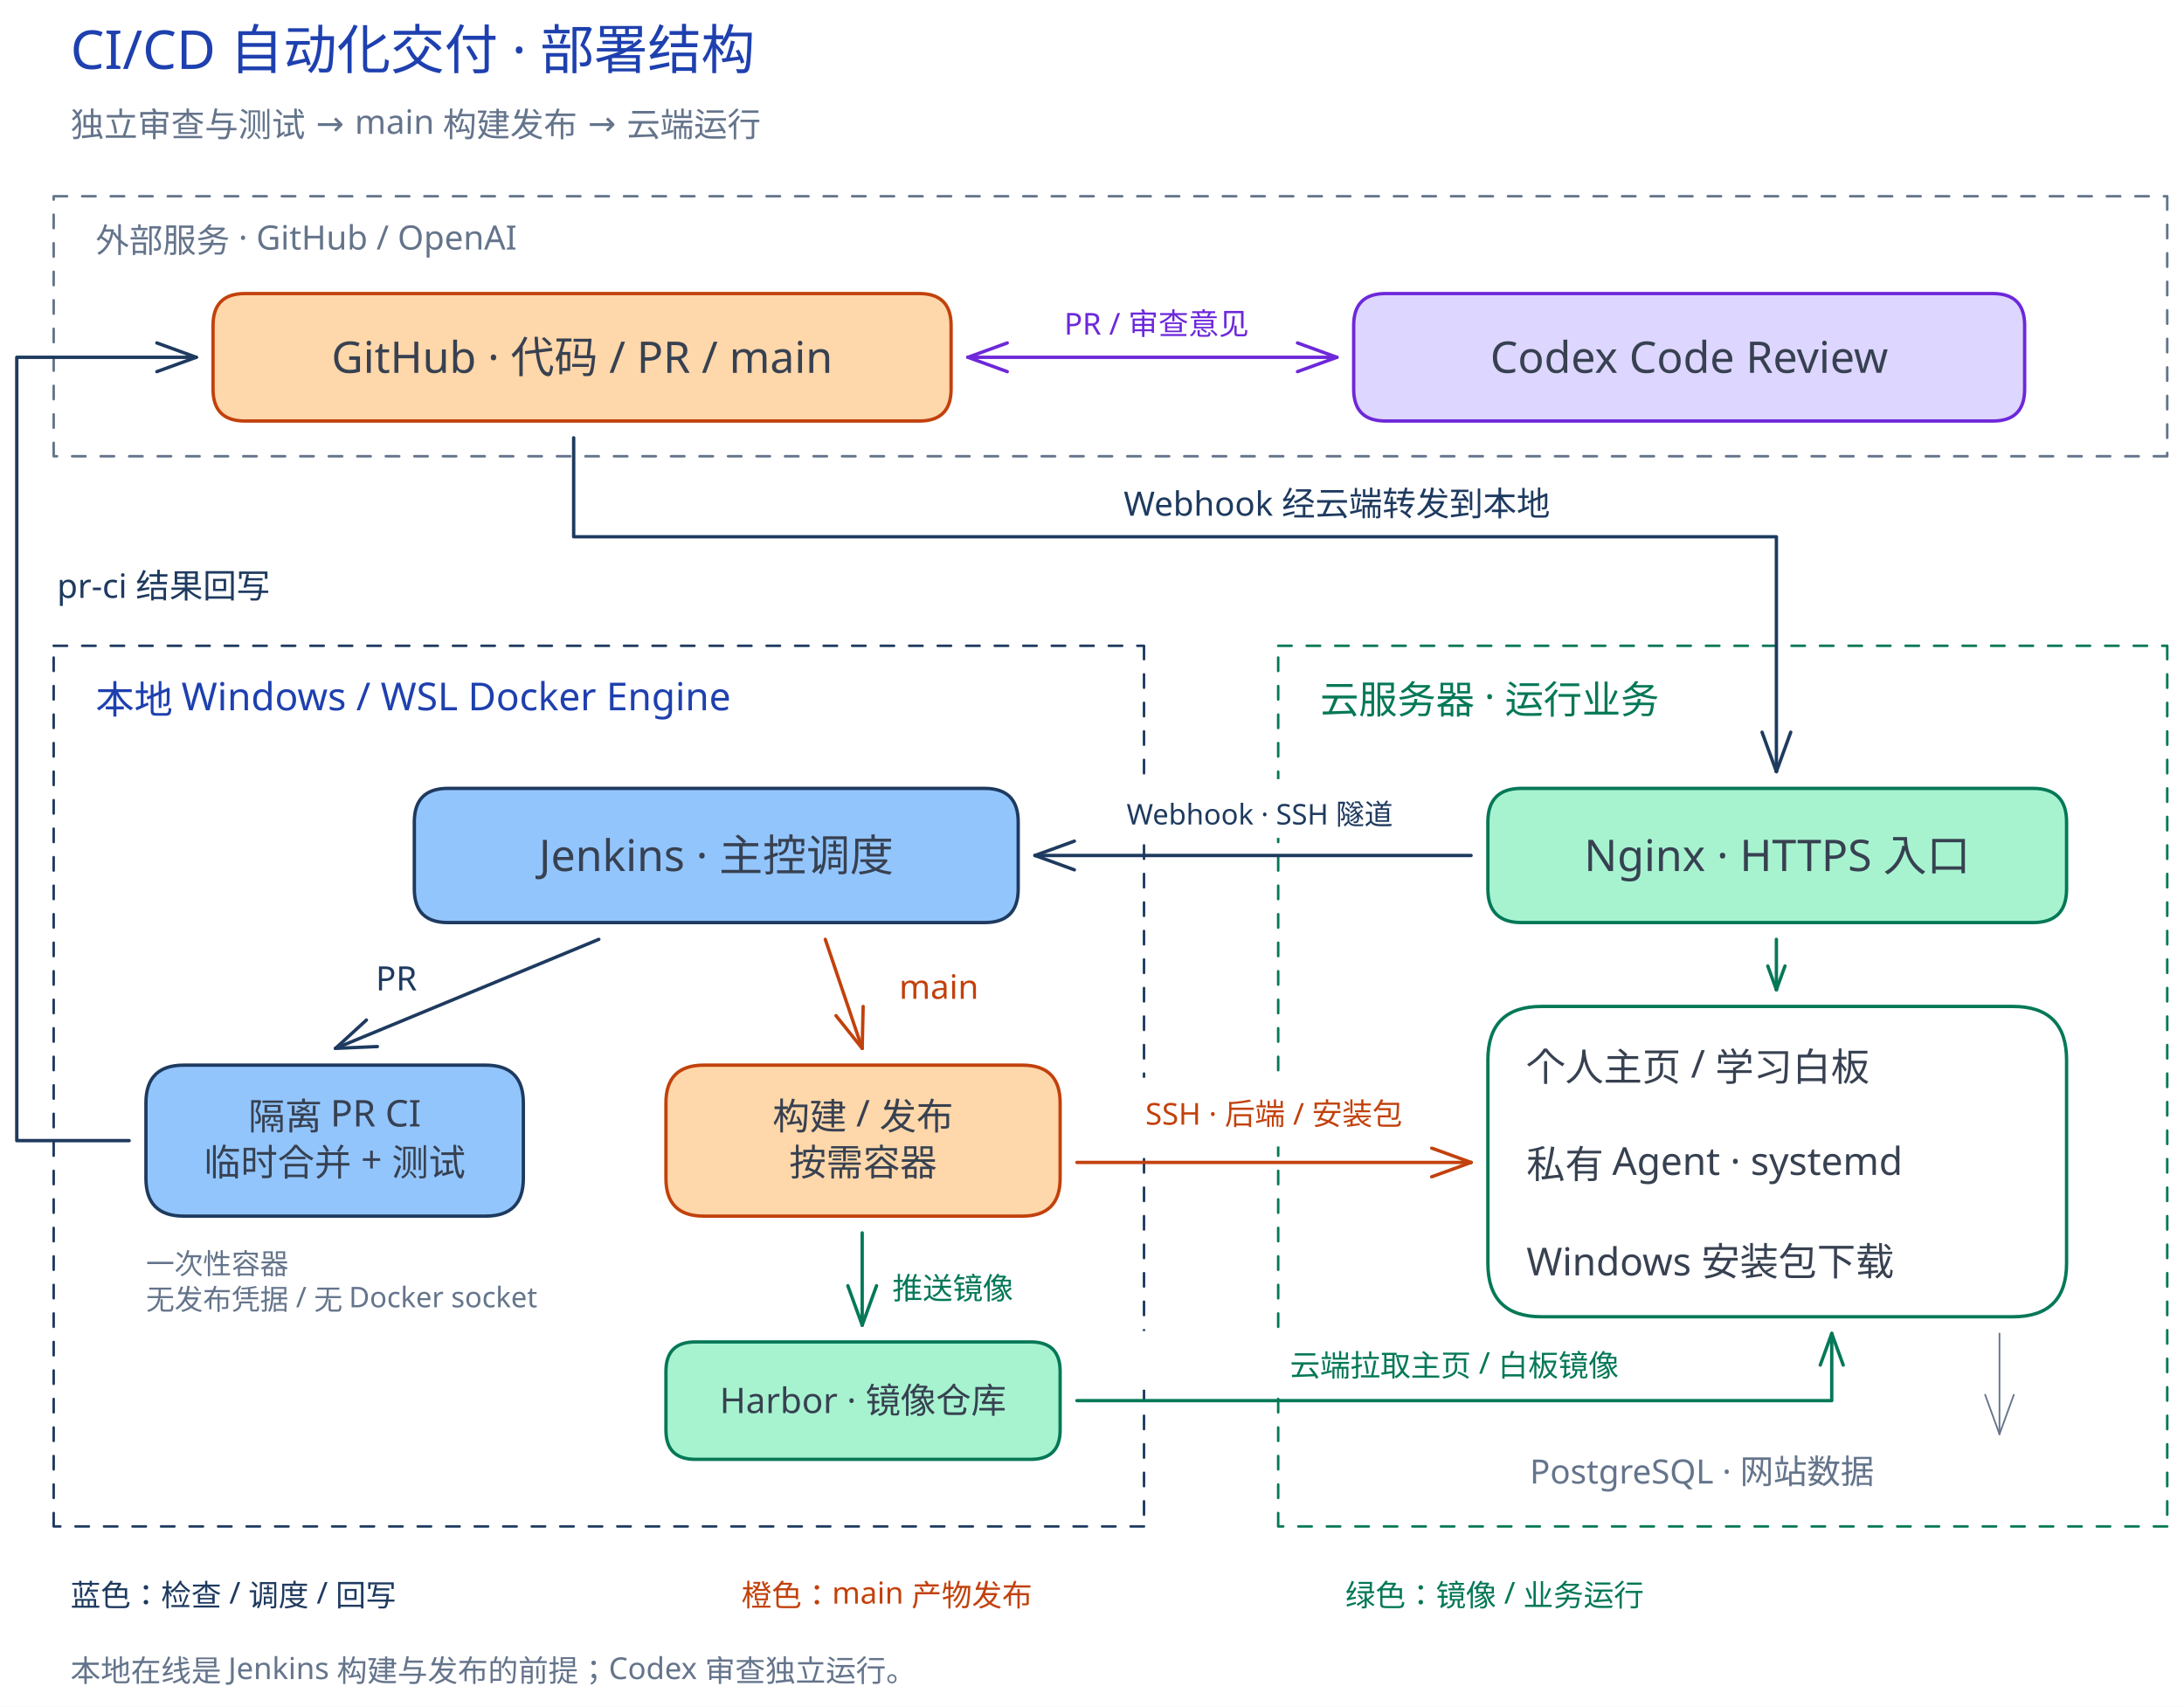
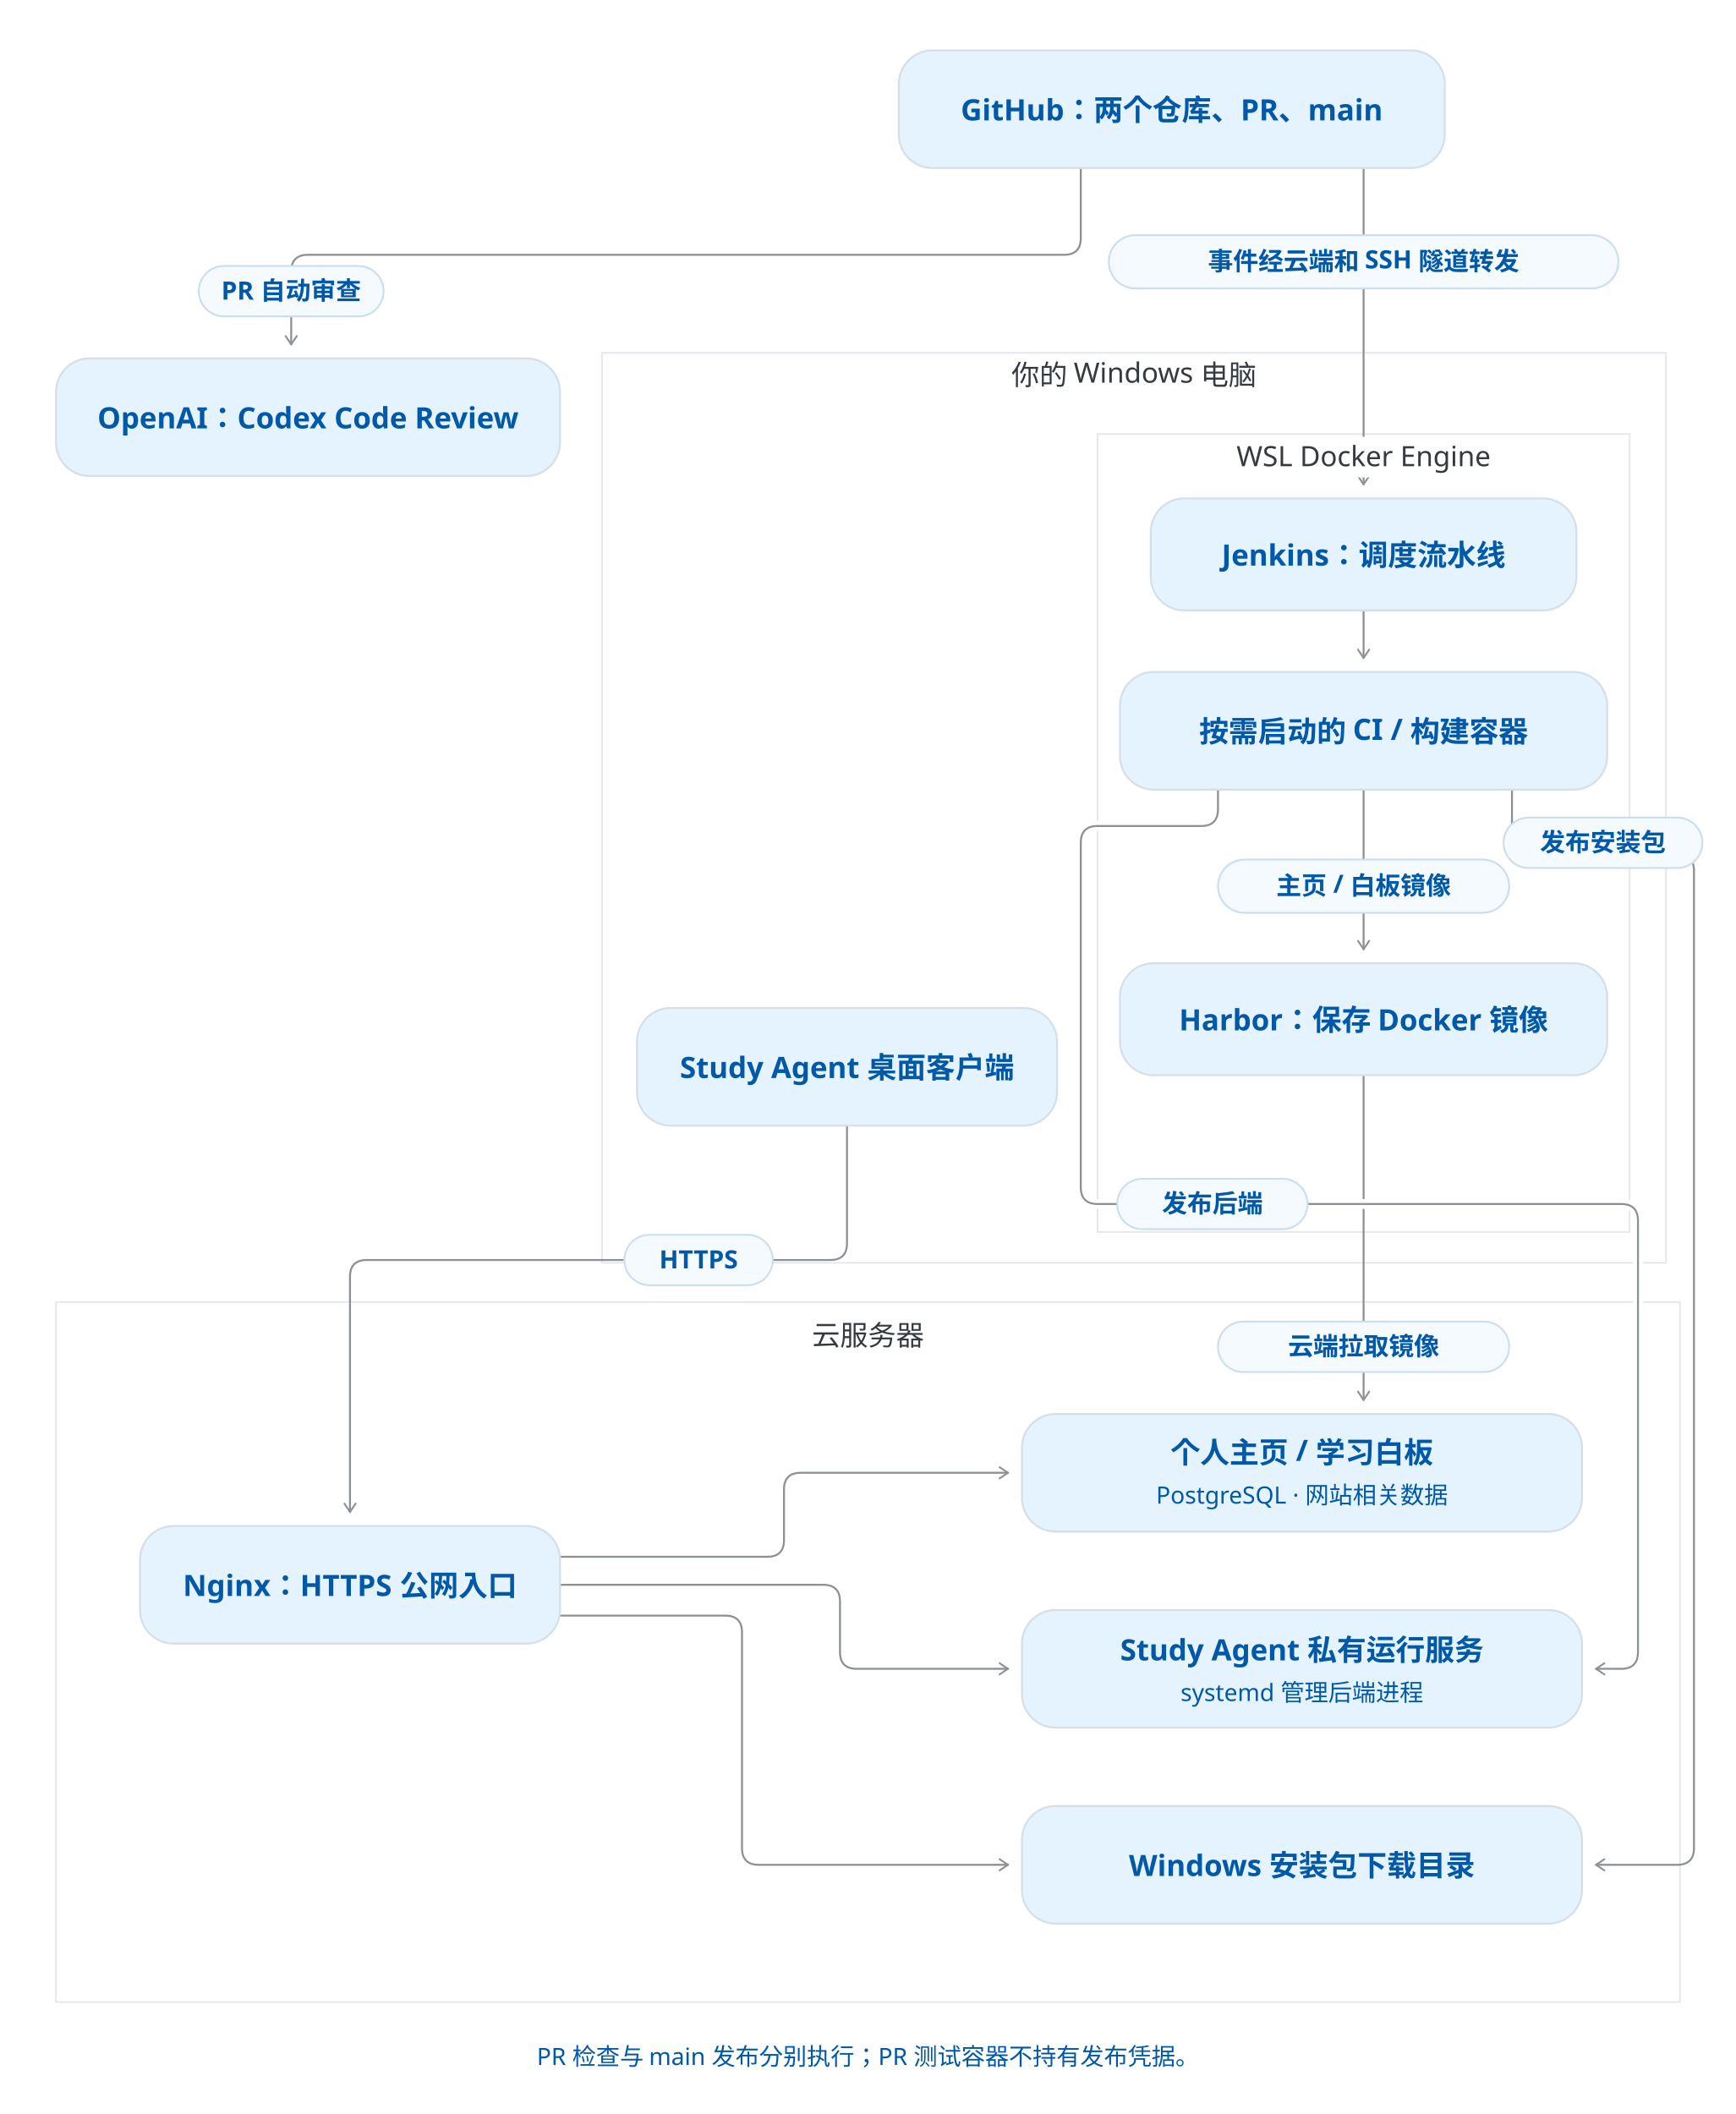
- <svg xmlns="http://www.w3.org/2000/svg" role="img" aria-labelledby="cicd-title cicd-description" version="1.1" viewBox="0 0 1302 1017.5" width="1302" height="1017.5">
+ <svg xmlns="http://www.w3.org/2000/svg" width="1240" height="1510" viewBox="0 0 1240 1510" role="img" aria-labelledby="title description">
  <defs>
-     <style class="style-fonts">
-       </style>
+     <marker id="arrow" markerWidth="10" markerHeight="10" refX="8" refY="5" orient="auto" markerUnits="userSpaceOnUse">
+       <path d="m2 1 6 4-6 4" fill="none" stroke="#8d9195" stroke-width="1.3" stroke-linecap="round" stroke-linejoin="round" />
+     </marker>
+     <style>
+       text { font-family: "Microsoft YaHei", "Noto Sans SC", sans-serif; text-anchor: middle; fill: #0058a8; font-size: 21px; font-weight: 600; }
+       .boundary { fill: none; stroke: #e5e7eb; stroke-width: 1.2; }
+       .node { fill: #e5f3ff; stroke: #d6dfe6; stroke-width: 1.4; }
+       .label { fill: #f5faff; stroke: #cbddee; stroke-width: 1.3; }
+       .edge { fill: none; stroke: #8d9195; stroke-width: 1.4; stroke-linejoin: round; stroke-linecap: round; marker-end: url(#arrow); }
+       .group-title { fill: #343a40; font-size: 20px; font-weight: 400; }
+       .edge-label { font-size: 18px; }
+       .detail { font-size: 17px; font-weight: 400; }
+     </style>
  </defs>
-   <rect x="0" y="0" width="1302" height="1017.5" fill="#ffffff" />
-   <g transform="translate(42 10) rotate(0 350 20)">
-     <text x="0" y="31.094" font-family="Microsoft YaHei, Noto Sans SC, sans-serif" font-size="32px" fill="#1e40af" text-anchor="start" style="white-space: pre;" direction="ltr" dominant-baseline="alphabetic">CI/CD 自动化交付 · 部署结构</text>
+   <path fill="#fff" d="M0 0h1240v1510H0z" />
+   <g aria-label="部署边界">
+     <rect class="boundary" x="430" y="252" width="760" height="650" />
+     <rect class="boundary" x="784" y="310" width="380" height="570" />
+     <rect class="boundary" x="40" y="930" width="1160" height="500" />
  </g>
-   <g transform="translate(42 62) rotate(0 475 12.5)">
-     <text x="0" y="19.434" font-family="Microsoft YaHei, Noto Sans SC, sans-serif" font-size="20px" fill="#64748b" text-anchor="start" style="white-space: pre;" direction="ltr" dominant-baseline="alphabetic">独立审查与测试 → main 构建发布 → 云端运行</text>
+   <g aria-label="事件与产物流向">
+     <path class="edge" d="M772 120V170Q772 182 760 182H220Q208 182 208 194V246" />
+     <path class="edge" d="M974 120V346" />
+     <path class="edge" d="M974 436V470" />
+     <path class="edge" d="M974 564V678" />
+     <path class="edge" d="M974 768V1000" />
+     <path class="edge" d="M605 804V888Q605 900 593 900H262Q250 900 250 912V1080" />
+     <path class="edge" d="M1080 564V598Q1080 610 1092 610H1198Q1210 610 1210 622V1320Q1210 1332 1198 1332H1140" />
+     <path class="edge" d="M400 1112H548Q560 1112 560 1100V1064Q560 1052 572 1052H720" />
+     <path class="edge" d="M400 1132H588Q600 1132 600 1144V1180Q600 1192 612 1192H720" />
+     <path class="edge" d="M400 1154H518Q530 1154 530 1166V1320Q530 1332 542 1332H720" />
+     <path d="M870 564V578Q870 590 858 590H784Q772 590 772 602V848Q772 860 784 860H1158Q1170 860 1170 872V1180Q1170 1192 1158 1192H1140" fill="none" stroke="#fff" stroke-width="7" stroke-linejoin="round" />
+     <path class="edge" d="M870 564V578Q870 590 858 590H784Q772 590 772 602V848Q772 860 784 860H1158Q1170 860 1170 872V1180Q1170 1192 1158 1192H1140" />
  </g>
-   <g stroke-linecap="round" transform="translate(32 117) rotate(0 630 77.5)">
-     <path d="M0 0 C314.46 0, 628.92 0, 1260 0 M1260 0 C1260 61.63, 1260 123.25, 1260 155 M1260 155 C945.29 155, 630.58 155, 0 155 M0 155 C0 110.89, 0 66.78, 0 0" stroke="#64748b" stroke-width="1.5" fill="none" stroke-dasharray="8 9" />
+   <g aria-label="环境名称">
+     <rect x="670" y="254" width="280" height="28" fill="#fff" />
+     <text class="group-title" x="810" y="275">你的 Windows 电脑</text>
+     <rect x="850" y="312" width="248" height="29" fill="#fff" />
+     <text class="group-title" x="974" y="333">WSL Docker Engine</text>
+     <text class="group-title" x="620" y="961">云服务器</text>
  </g>
-   <g transform="translate(57 131) rotate(0 250 12.5)">
-     <text x="0" y="19.434" font-family="Microsoft YaHei, Noto Sans SC, sans-serif" font-size="20px" fill="#64748b" text-anchor="start" style="white-space: pre;" direction="ltr" dominant-baseline="alphabetic">外部服务 · GitHub / OpenAI</text>
+   <g aria-label="外部服务">
+     <rect class="node" x="642" y="36" width="390" height="84" rx="24" />
+     <text x="837" y="86">GitHub：两个仓库、PR、main</text>
+     <rect class="node" x="40" y="256" width="360" height="84" rx="24" />
+     <text x="220" y="306" font-size="20">OpenAI：Codex Code Review</text>
  </g>
-   <g stroke-linecap="round" transform="translate(127 175) rotate(0 220 38)">
-     <path d="M19 0 C159.07 0, 299.14 0, 421 0 C433.67 0, 440 6.33, 440 19 C440 27.08, 440 35.15, 440 57 C440 69.67, 433.67 76, 421 76 C310.49 76, 199.98 76, 19 76 C6.33 76, 0 69.67, 0 57 C0 46.67, 0 36.34, 0 19 C0 6.33, 6.33 0, 19 0" stroke="none" stroke-width="0" fill="#fed7aa" />
-     <path d="M19 0 C119.33 0, 219.66 0, 421 0 M19 0 C156.31 0, 293.62 0, 421 0 M421 0 C433.67 0, 440 6.33, 440 19 M421 0 C433.67 0, 440 6.33, 440 19 M440 19 C440 31.09, 440 43.18, 440 57 M440 19 C440 32.33, 440 45.65, 440 57 M440 57 C440 69.67, 433.67 76, 421 76 M440 57 C440 69.67, 433.67 76, 421 76 M421 76 C289.94 76, 158.89 76, 19 76 M421 76 C295.52 76, 170.03 76, 19 76 M19 76 C6.33 76, 0 69.67, 0 57 M19 76 C6.33 76, 0 69.67, 0 57 M0 57 C0 43.1, 0 29.2, 0 19 M0 57 C0 47.54, 0 38.08, 0 19 M0 19 C0 6.33, 6.33 0, 19 0 M0 19 C0 6.33, 6.33 0, 19 0" stroke="#c2410c" stroke-width="2" fill="none" />
+   <g aria-label="Windows 与 WSL 内的组件">
+     <rect class="node" x="822" y="356" width="304" height="80" rx="24" />
+     <text x="974" y="404">Jenkins：调度流水线</text>
+     <rect class="node" x="800" y="480" width="348" height="84" rx="24" />
+     <text x="974" y="530" font-size="20">按需启动的 CI / 构建容器</text>
+     <rect class="node" x="800" y="688" width="348" height="80" rx="24" />
+     <text x="974" y="736">Harbor：保存 Docker 镜像</text>
+     <rect class="node" x="455" y="720" width="300" height="84" rx="24" />
+     <text x="605" y="770" font-size="20">Study Agent 桌面客户端</text>
  </g>
-   <g transform="translate(148 197) rotate(0 199 16.25)">
-     <text x="199" y="25.264" font-family="Microsoft YaHei, Noto Sans SC, sans-serif" font-size="26px" fill="#374151" text-anchor="middle" style="white-space: pre;" direction="ltr" dominant-baseline="alphabetic">GitHub · 代码 / PR / main</text>
+   <g aria-label="云端运行组件">
+     <rect class="node" x="100" y="1090" width="300" height="84" rx="24" />
+     <text x="250" y="1140" font-size="20">Nginx：HTTPS 公网入口</text>
+     <rect class="node" x="730" y="1010" width="400" height="84" rx="24" />
+     <text x="930" y="1045">个人主页 / 学习白板</text>
+     <text class="detail" x="930" y="1074">PostgreSQL · 网站相关数据</text>
+     <rect class="node" x="730" y="1150" width="400" height="84" rx="24" />
+     <text x="930" y="1186">Study Agent 私有运行服务</text>
+     <text class="detail" x="930" y="1215">systemd 管理后端进程</text>
+     <rect class="node" x="730" y="1290" width="400" height="84" rx="24" />
+     <text x="930" y="1340">Windows 安装包下载目录</text>
  </g>
-   <g stroke-linecap="round" transform="translate(807 175) rotate(0 200 38)">
-     <path d="M19 0 C159.6 0, 300.2 0, 381 0 C393.67 0, 400 6.33, 400 19 C400 29, 400 39.01, 400 57 C400 69.67, 393.67 76, 381 76 C255.84 76, 130.69 76, 19 76 C6.33 76, 0 69.67, 0 57 C0 43.38, 0 29.77, 0 19 C0 6.33, 6.33 0, 19 0" stroke="none" stroke-width="0" fill="#ddd6fe" />
-     <path d="M19 0 C109.35 0, 199.7 0, 381 0 M19 0 C122.37 0, 225.74 0, 381 0 M381 0 C393.67 0, 400 6.33, 400 19 M381 0 C393.67 0, 400 6.33, 400 19 M400 19 C400 32.42, 400 45.84, 400 57 M400 19 C400 31.53, 400 44.06, 400 57 M400 57 C400 69.67, 393.67 76, 381 76 M400 57 C400 69.67, 393.67 76, 381 76 M381 76 C251.64 76, 122.27 76, 19 76 M381 76 C256.55 76, 132.1 76, 19 76 M19 76 C6.33 76, 0 69.67, 0 57 M19 76 C6.33 76, 0 69.67, 0 57 M0 57 C0 44.1, 0 31.2, 0 19 M0 57 C0 49.33, 0 41.67, 0 19 M0 19 C0 6.33, 6.33 0, 19 0 M0 19 C0 6.33, 6.33 0, 19 0" stroke="#6d28d9" stroke-width="2" fill="none" />
+   <g aria-label="连接说明">
+     <rect class="label" x="142" y="190" width="132" height="36" rx="18" />
+     <text class="edge-label" x="208" y="214">PR 自动审查</text>
+     <rect class="label" x="792" y="168" width="364" height="38" rx="19" />
+     <text class="edge-label" x="974" y="193">事件经云端和 SSH 隧道转发</text>
+     <rect class="label" x="870" y="614" width="208" height="38" rx="19" />
+     <text class="edge-label" x="974" y="639">主页 / 白板镜像</text>
+     <rect class="label" x="870" y="944" width="208" height="36" rx="18" />
+     <text class="edge-label" x="974" y="968">云端拉取镜像</text>
+     <rect class="label" x="446" y="882" width="106" height="36" rx="18" />
+     <text class="edge-label" x="499" y="906">HTTPS</text>
+     <rect class="label" x="798" y="842" width="136" height="36" rx="18" />
+     <text class="edge-label" x="866" y="866">发布后端</text>
+     <rect class="label" x="1074" y="584" width="142" height="36" rx="18" />
+     <text class="edge-label" x="1145" y="608">发布安装包</text>
  </g>
-   <g transform="translate(827 197) rotate(0 180 16.25)">
-     <text x="180" y="25.264" font-family="Microsoft YaHei, Noto Sans SC, sans-serif" font-size="26px" fill="#374151" text-anchor="middle" style="white-space: pre;" direction="ltr" dominant-baseline="alphabetic">Codex Code Review</text>
-   </g>
-   <g stroke-linecap="round">
-     <g transform="translate(577 213) rotate(0 110 0)">
-       <path d="M0 0 C54.91 0, 109.82 0, 220 0 M0 0 C50.5 0, 101 0, 220 0" stroke="#6d28d9" stroke-width="2" fill="none" />
-     </g>
-     <g transform="translate(577 213) rotate(0 110 0)">
-       <path d="M23.49 -8.55 C17.63 -6.42, 11.76 -4.28, 0 0 M23.49 -8.55 C18.1 -6.59, 12.71 -4.63, 0 0" stroke="#6d28d9" stroke-width="2" fill="none" />
-     </g>
-     <g transform="translate(577 213) rotate(0 110 0)">
-       <path d="M23.49 8.55 C17.63 6.42, 11.76 4.28, 0 0 M23.49 8.55 C18.1 6.59, 12.71 4.63, 0 0" stroke="#6d28d9" stroke-width="2" fill="none" />
-     </g>
-     <g transform="translate(577 213) rotate(0 110 0)">
-       <path d="M196.51 8.55 C202.37 6.42, 208.24 4.28, 220 0 M196.51 8.55 C201.9 6.59, 207.29 4.63, 220 0" stroke="#6d28d9" stroke-width="2" fill="none" />
-     </g>
-     <g transform="translate(577 213) rotate(0 110 0)">
-       <path d="M196.51 -8.55 C202.37 -6.42, 208.24 -4.28, 220 0 M196.51 -8.55 C201.9 -6.59, 207.29 -4.63, 220 0" stroke="#6d28d9" stroke-width="2" fill="none" />
-     </g>
-   </g>
-   <mask />
-   <g transform="translate(592 182) rotate(0 97.5 11.25)">
-     <text x="97.5" y="17.49" font-family="Microsoft YaHei, Noto Sans SC, sans-serif" font-size="18px" fill="#6d28d9" text-anchor="middle" style="white-space: pre;" direction="ltr" dominant-baseline="alphabetic">PR / 审查意见</text>
-   </g>
-   <g stroke-linecap="round" transform="translate(32 385) rotate(0 325 262.5)">
-     <path d="M0 0 C194.43 0, 388.86 0, 650 0 M650 0 C650 123.48, 650 246.95, 650 525 M650 525 C439.48 525, 228.97 525, 0 525 M0 525 C0 371.31, 0 217.61, 0 0" stroke="#1e3a5f" stroke-width="1.5" fill="none" stroke-dasharray="8 9" />
-   </g>
-   <g transform="translate(57 403) rotate(0 305 14.375)">
-     <text x="0" y="22.349" font-family="Microsoft YaHei, Noto Sans SC, sans-serif" font-size="23px" fill="#1e40af" text-anchor="start" style="white-space: pre;" direction="ltr" dominant-baseline="alphabetic">本地 Windows / WSL Docker Engine</text>
-   </g>
-   <g stroke-linecap="round" transform="translate(247 470) rotate(0 180 40)">
-     <path d="M20 0 C134.23 0, 248.47 0, 340 0 C353.33 0, 360 6.67, 360 20 C360 33.9, 360 47.81, 360 60 C360 73.33, 353.33 80, 340 80 C275.41 80, 210.83 80, 20 80 C6.67 80, 0 73.33, 0 60 C0 50.36, 0 40.72, 0 20 C0 6.67, 6.67 0, 20 0" stroke="none" stroke-width="0" fill="#93c5fd" />
-     <path d="M20 0 C115.72 0, 211.44 0, 340 0 M20 0 C141.34 0, 262.68 0, 340 0 M340 0 C353.33 0, 360 6.67, 360 20 M340 0 C353.33 0, 360 6.67, 360 20 M360 20 C360 32.55, 360 45.1, 360 60 M360 20 C360 34.99, 360 49.98, 360 60 M360 60 C360 73.33, 353.33 80, 340 80 M360 60 C360 73.33, 353.33 80, 340 80 M340 80 C230.46 80, 120.92 80, 20 80 M340 80 C239.66 80, 139.32 80, 20 80 M20 80 C6.67 80, 0 73.33, 0 60 M20 80 C6.67 80, 0 73.33, 0 60 M0 60 C0 47.04, 0 34.08, 0 20 M0 60 C0 45.48, 0 30.97, 0 20 M0 20 C0 6.67, 6.67 0, 20 0 M0 20 C0 6.67, 6.67 0, 20 0" stroke="#1e3a5f" stroke-width="2" fill="none" />
-   </g>
-   <g transform="translate(267 494) rotate(0 160 16.25)">
-     <text x="160" y="25.264" font-family="Microsoft YaHei, Noto Sans SC, sans-serif" font-size="26px" fill="#374151" text-anchor="middle" style="white-space: pre;" direction="ltr" dominant-baseline="alphabetic">Jenkins · 主控调度</text>
-   </g>
-   <g stroke-linecap="round" transform="translate(87 635) rotate(0 112.5 45)">
-     <path d="M22.5 0 C93.95 0, 165.4 0, 202.5 0 C217.5 0, 225 7.5, 225 22.5 C225 40.42, 225 58.35, 225 67.5 C225 82.5, 217.5 90, 202.5 90 C153.42 90, 104.34 90, 22.5 90 C7.5 90, 0 82.5, 0 67.5 C0 52.76, 0 38.03, 0 22.5 C0 7.5, 7.5 0, 22.5 0" stroke="none" stroke-width="0" fill="#93c5fd" />
-     <path d="M22.5 0 C76.35 0, 130.19 0, 202.5 0 M22.5 0 C80.67 0, 138.84 0, 202.5 0 M202.5 0 C217.5 0, 225 7.5, 225 22.5 M202.5 0 C217.5 0, 225 7.5, 225 22.5 M225 22.5 C225 38.19, 225 53.89, 225 67.5 M225 22.5 C225 38.42, 225 54.34, 225 67.5 M225 67.5 C225 82.5, 217.5 90, 202.5 90 M225 67.5 C225 82.5, 217.5 90, 202.5 90 M202.5 90 C135.24 90, 67.98 90, 22.5 90 M202.5 90 C140.36 90, 78.23 90, 22.5 90 M22.5 90 C7.5 90, 0 82.5, 0 67.5 M22.5 90 C7.5 90, 0 82.5, 0 67.5 M0 67.5 C0 54.11, 0 40.72, 0 22.5 M0 67.5 C0 53.29, 0 39.08, 0 22.5 M0 22.5 C0 7.5, 7.5 0, 22.5 0 M0 22.5 C0 7.5, 7.5 0, 22.5 0" stroke="#1e3a5f" stroke-width="2" fill="none" />
-   </g>
-   <g transform="translate(100 652) rotate(0 99.5 27.5)">
-     <text x="99.5" y="21.377" font-family="Microsoft YaHei, Noto Sans SC, sans-serif" font-size="22px" fill="#374151" text-anchor="middle" style="white-space: pre;" direction="ltr" dominant-baseline="alphabetic">隔离 PR CI</text>
-     <text x="99.5" y="48.877" font-family="Microsoft YaHei, Noto Sans SC, sans-serif" font-size="22px" fill="#374151" text-anchor="middle" style="white-space: pre;" direction="ltr" dominant-baseline="alphabetic">临时合并 + 测试</text>
-   </g>
-   <g stroke-linecap="round" transform="translate(397 635) rotate(0 117.5 45)">
-     <path d="M22.5 0 C67.51 0, 112.53 0, 212.5 0 C227.5 0, 235 7.5, 235 22.5 C235 33.71, 235 44.91, 235 67.5 C235 82.5, 227.5 90, 212.5 90 C147.23 90, 81.96 90, 22.5 90 C7.5 90, 0 82.5, 0 67.5 C0 57.87, 0 48.25, 0 22.5 C0 7.5, 7.5 0, 22.5 0" stroke="none" stroke-width="0" fill="#fed7aa" />
-     <path d="M22.5 0 C79.34 0, 136.18 0, 212.5 0 M22.5 0 C73.26 0, 124.02 0, 212.5 0 M212.5 0 C227.5 0, 235 7.5, 235 22.5 M212.5 0 C227.5 0, 235 7.5, 235 22.5 M235 22.5 C235 39.77, 235 57.04, 235 67.5 M235 22.5 C235 37.48, 235 52.46, 235 67.5 M235 67.5 C235 82.5, 227.5 90, 212.5 90 M235 67.5 C235 82.5, 227.5 90, 212.5 90 M212.5 90 C173.55 90, 134.6 90, 22.5 90 M212.5 90 C140.9 90, 69.3 90, 22.5 90 M22.5 90 C7.5 90, 0 82.5, 0 67.5 M22.5 90 C7.5 90, 0 82.5, 0 67.5 M0 67.5 C0 55.3, 0 43.09, 0 22.5 M0 67.5 C0 55.41, 0 43.33, 0 22.5 M0 22.5 C0 7.5, 7.5 0, 22.5 0 M0 22.5 C0 7.5, 7.5 0, 22.5 0" stroke="#c2410c" stroke-width="2" fill="none" />
-   </g>
-   <g transform="translate(414 652) rotate(0 100.5 27.5)">
-     <text x="100.5" y="21.377" font-family="Microsoft YaHei, Noto Sans SC, sans-serif" font-size="22px" fill="#374151" text-anchor="middle" style="white-space: pre;" direction="ltr" dominant-baseline="alphabetic">构建 / 发布</text>
-     <text x="100.5" y="48.877" font-family="Microsoft YaHei, Noto Sans SC, sans-serif" font-size="22px" fill="#374151" text-anchor="middle" style="white-space: pre;" direction="ltr" dominant-baseline="alphabetic">按需容器</text>
-   </g>
-   <g stroke-linecap="round">
-     <g transform="translate(357 560) rotate(0 -78.5 32.5)">
-       <path d="M0 0 C-46.97 19.45, -93.94 38.89, -157 65 M0 0 C-33.15 13.72, -66.3 27.45, -157 65" stroke="#1e3a5f" stroke-width="2" fill="none" />
-     </g>
-     <g transform="translate(357 560) rotate(0 -78.5 32.5)">
-       <path d="M-138.57 48.11 C-144.08 53.17, -149.6 58.22, -157 65 M-138.57 48.11 C-142.46 51.68, -146.35 55.24, -157 65" stroke="#1e3a5f" stroke-width="2" fill="none" />
-     </g>
-     <g transform="translate(357 560) rotate(0 -78.5 32.5)">
-       <path d="M-132.02 63.91 C-139.5 64.24, -146.97 64.56, -157 65 M-132.02 63.91 C-137.3 64.14, -142.57 64.37, -157 65" stroke="#1e3a5f" stroke-width="2" fill="none" />
-     </g>
-   </g>
-   <mask />
-   <g stroke-linecap="round">
-     <g transform="translate(492 560) rotate(0 11 32.5)">
-       <path d="M0 0 C6.58 19.45, 13.16 38.89, 22 65 M0 0 C6.23 18.4, 12.46 36.81, 22 65" stroke="#c2410c" stroke-width="2" fill="none" />
-     </g>
-     <g transform="translate(492 560) rotate(0 11 32.5)">
-       <path d="M6.37 45.49 C11.05 51.33, 15.72 57.16, 22 65 M6.37 45.49 C10.79 51.01, 15.22 56.54, 22 65" stroke="#c2410c" stroke-width="2" fill="none" />
-     </g>
-     <g transform="translate(492 560) rotate(0 11 32.5)">
-       <path d="M22.57 40.01 C22.4 47.48, 22.23 54.96, 22 65 M22.57 40.01 C22.41 47.08, 22.25 54.16, 22 65" stroke="#c2410c" stroke-width="2" fill="none" />
-     </g>
-   </g>
-   <mask />
-   <g transform="translate(224 571) rotate(0 35 12.5)">
-     <text x="0" y="19.434" font-family="Microsoft YaHei, Noto Sans SC, sans-serif" font-size="20px" fill="#1e3a5f" text-anchor="start" style="white-space: pre;" direction="ltr" dominant-baseline="alphabetic">PR</text>
-   </g>
-   <g transform="translate(536 576) rotate(0 40 12.5)">
-     <text x="0" y="19.434" font-family="Microsoft YaHei, Noto Sans SC, sans-serif" font-size="20px" fill="#c2410c" text-anchor="start" style="white-space: pre;" direction="ltr" dominant-baseline="alphabetic">main</text>
-   </g>
-   <g transform="translate(87 743) rotate(0 150 21.25)">
-     <text x="0" y="16.519" font-family="Microsoft YaHei, Noto Sans SC, sans-serif" font-size="17px" fill="#64748b" text-anchor="start" style="white-space: pre;" direction="ltr" dominant-baseline="alphabetic">一次性容器</text>
-     <text x="0" y="37.769" font-family="Microsoft YaHei, Noto Sans SC, sans-serif" font-size="17px" fill="#64748b" text-anchor="start" style="white-space: pre;" direction="ltr" dominant-baseline="alphabetic">无发布凭据 / 无 Docker socket</text>
-   </g>
-   <g stroke-linecap="round">
-     <g transform="translate(77 680) rotate(0 -13.5 -233.5)">
-       <path d="M0 0 C-20.05 0, -40.09 0, -67 0 M0 0 C-24.86 0, -49.73 0, -67 0 M-67 0 C-67 -177.74, -67 -355.48, -67 -467 M-67 0 C-67 -173.45, -67 -346.9, -67 -467 M-67 -467 C-41.05 -467, -15.1 -467, 40 -467 M-67 -467 C-43.45 -467, -19.9 -467, 40 -467" stroke="#1e3a5f" stroke-width="2" fill="none" />
-     </g>
-     <g transform="translate(77 680) rotate(0 -13.5 -233.5)">
-       <path d="M16.51 -458.45 C23.54 -461.01, 30.56 -463.57, 40 -467 M16.51 -458.45 C25.23 -461.62, 33.94 -464.8, 40 -467" stroke="#1e3a5f" stroke-width="2" fill="none" />
-     </g>
-     <g transform="translate(77 680) rotate(0 -13.5 -233.5)">
-       <path d="M16.51 -475.55 C23.54 -472.99, 30.56 -470.43, 40 -467 M16.51 -475.55 C25.23 -472.38, 33.94 -469.2, 40 -467" stroke="#1e3a5f" stroke-width="2" fill="none" />
-     </g>
-   </g>
-   <mask />
-   <g transform="translate(34 337) rotate(0 115 12.5)">
-     <text x="0" y="19.434" font-family="Microsoft YaHei, Noto Sans SC, sans-serif" font-size="20px" fill="#1e3a5f" text-anchor="start" style="white-space: pre;" direction="ltr" dominant-baseline="alphabetic">pr-ci 结果回写</text>
-   </g>
-   <g stroke-linecap="round" transform="translate(397 800) rotate(0 117.5 35)">
-     <path d="M17.5 0 C60.85 0, 104.21 0, 217.5 0 C229.17 0, 235 5.83, 235 17.5 C235 30.7, 235 43.91, 235 52.5 C235 64.17, 229.17 70, 217.5 70 C145.04 70, 72.57 70, 17.5 70 C5.83 70, 0 64.17, 0 52.5 C0 45.39, 0 38.28, 0 17.5 C0 5.83, 5.83 0, 17.5 0" stroke="none" stroke-width="0" fill="#a7f3d0" />
-     <path d="M17.5 0 C77.34 0, 137.18 0, 217.5 0 M17.5 0 C80.52 0, 143.54 0, 217.5 0 M217.5 0 C229.17 0, 235 5.83, 235 17.5 M217.5 0 C229.17 0, 235 5.83, 235 17.5 M235 17.5 C235 29.45, 235 41.39, 235 52.5 M235 17.5 C235 25.85, 235 34.2, 235 52.5 M235 52.5 C235 64.17, 229.17 70, 217.5 70 M235 52.5 C235 64.17, 229.17 70, 217.5 70 M217.5 70 C148.29 70, 79.08 70, 17.5 70 M217.5 70 C153.66 70, 89.81 70, 17.5 70 M17.5 70 C5.83 70, 0 64.17, 0 52.5 M17.5 70 C5.83 70, 0 64.17, 0 52.5 M0 52.5 C0 43.66, 0 34.83, 0 17.5 M0 52.5 C0 40.03, 0 27.56, 0 17.5 M0 17.5 C0 5.83, 5.83 0, 17.5 0 M0 17.5 C0 5.83, 5.83 0, 17.5 0" stroke="#047857" stroke-width="2" fill="none" />
-   </g>
-   <g transform="translate(407 822) rotate(0 107.5 13.125)">
-     <text x="107.5" y="20.405" font-family="Microsoft YaHei, Noto Sans SC, sans-serif" font-size="21px" fill="#374151" text-anchor="middle" style="white-space: pre;" direction="ltr" dominant-baseline="alphabetic">Harbor · 镜像仓库</text>
-   </g>
-   <g stroke-linecap="round">
-     <g transform="translate(514 735) rotate(0 0 27.5)">
-       <path d="M0 0 C0 16.46, 0 32.91, 0 55 M0 0 C0 14.25, 0 28.5, 0 55" stroke="#047857" stroke-width="2" fill="none" />
-     </g>
-     <g transform="translate(514 735) rotate(0 0 27.5)">
-       <path d="M-8.55 31.51 C-5.99 38.54, -3.43 45.57, 0 55 M-8.55 31.51 C-6.34 37.59, -4.12 43.68, 0 55" stroke="#047857" stroke-width="2" fill="none" />
-     </g>
-     <g transform="translate(514 735) rotate(0 0 27.5)">
-       <path d="M8.55 31.51 C5.99 38.54, 3.43 45.57, 0 55 M8.55 31.51 C6.34 37.59, 4.12 43.68, 0 55" stroke="#047857" stroke-width="2" fill="none" />
-     </g>
-   </g>
-   <mask />
-   <g transform="translate(532 757) rotate(0 62.5 11.25)">
-     <text x="0" y="17.49" font-family="Microsoft YaHei, Noto Sans SC, sans-serif" font-size="18px" fill="#047857" text-anchor="start" style="white-space: pre;" direction="ltr" dominant-baseline="alphabetic">推送镜像</text>
-   </g>
-   <g stroke-linecap="round" transform="translate(762 385) rotate(0 265 262.5)">
-     <path d="M0 0 C184.8 0, 369.6 0, 530 0 M530 0 C530 113.82, 530 227.63, 530 525 M530 525 C387.83 525, 245.67 525, 0 525 M0 525 C0 392.97, 0 260.94, 0 0" stroke="#047857" stroke-width="1.5" fill="none" stroke-dasharray="8 9" />
-   </g>
-   <g transform="translate(787 403) rotate(0 240 14.375)">
-     <text x="0" y="22.349" font-family="Microsoft YaHei, Noto Sans SC, sans-serif" font-size="23px" fill="#047857" text-anchor="start" style="white-space: pre;" direction="ltr" dominant-baseline="alphabetic">云服务器 · 运行业务</text>
-   </g>
-   <g stroke-linecap="round" transform="translate(887 470) rotate(0 172.5 40)">
-     <path d="M20 0 C82.67 0, 145.35 0, 325 0 C338.33 0, 345 6.67, 345 20 C345 33.34, 345 46.67, 345 60 C345 73.33, 338.33 80, 325 80 C203.12 80, 81.23 80, 20 80 C6.67 80, 0 73.33, 0 60 C0 48.14, 0 36.27, 0 20 C0 6.67, 6.67 0, 20 0" stroke="none" stroke-width="0" fill="#a7f3d0" />
-     <path d="M20 0 C126.35 0, 232.7 0, 325 0 M20 0 C130.04 0, 240.08 0, 325 0 M325 0 C338.33 0, 345 6.67, 345 20 M325 0 C338.33 0, 345 6.67, 345 20 M345 20 C345 33.78, 345 47.55, 345 60 M345 20 C345 35.12, 345 50.23, 345 60 M345 60 C345 73.33, 338.33 80, 325 80 M345 60 C345 73.33, 338.33 80, 325 80 M325 80 C206.06 80, 87.12 80, 20 80 M325 80 C219.29 80, 113.57 80, 20 80 M20 80 C6.67 80, 0 73.33, 0 60 M20 80 C6.67 80, 0 73.33, 0 60 M0 60 C0 49.77, 0 39.54, 0 20 M0 60 C0 50.81, 0 41.62, 0 20 M0 20 C0 6.67, 6.67 0, 20 0 M0 20 C0 6.67, 6.67 0, 20 0" stroke="#047857" stroke-width="2" fill="none" />
-   </g>
-   <g transform="translate(907 494) rotate(0 152.5 16.25)">
-     <text x="152.5" y="25.264" font-family="Microsoft YaHei, Noto Sans SC, sans-serif" font-size="26px" fill="#374151" text-anchor="middle" style="white-space: pre;" direction="ltr" dominant-baseline="alphabetic">Nginx · HTTPS 入口</text>
-   </g>
-   <g stroke-linecap="round" transform="translate(887 600) rotate(0 172.5 92.5)">
-     <path d="M32 0 C129.98 0, 227.97 0, 313 0 M32 0 C117.64 0, 203.28 0, 313 0 M313 0 C334.33 0, 345 10.67, 345 32 M313 0 C334.33 0, 345 10.67, 345 32 M345 32 C345 77.91, 345 123.82, 345 153 M345 32 C345 75.19, 345 118.38, 345 153 M345 153 C345 174.33, 334.33 185, 313 185 M345 153 C345 174.33, 334.33 185, 313 185 M313 185 C250.81 185, 188.62 185, 32 185 M313 185 C206.71 185, 100.43 185, 32 185 M32 185 C10.67 185, 0 174.33, 0 153 M32 185 C10.67 185, 0 174.33, 0 153 M0 153 C0 125.25, 0 97.5, 0 32 M0 153 C0 106.71, 0 60.41, 0 32 M0 32 C0 10.67, 10.67 0, 32 0 M0 32 C0 10.67, 10.67 0, 32 0" stroke="#047857" stroke-width="2" fill="none" />
-   </g>
-   <g transform="translate(910 622) rotate(0 150 14.375)">
-     <text x="0" y="22.349" font-family="Microsoft YaHei, Noto Sans SC, sans-serif" font-size="23px" fill="#374151" text-anchor="start" style="white-space: pre;" direction="ltr" dominant-baseline="alphabetic">个人主页 / 学习白板</text>
-   </g>
-   <g transform="translate(910 680) rotate(0 150 14.375)">
-     <text x="0" y="22.349" font-family="Microsoft YaHei, Noto Sans SC, sans-serif" font-size="23px" fill="#374151" text-anchor="start" style="white-space: pre;" direction="ltr" dominant-baseline="alphabetic">私有 Agent · systemd</text>
-   </g>
-   <g transform="translate(910 738) rotate(0 150 14.375)">
-     <text x="0" y="22.349" font-family="Microsoft YaHei, Noto Sans SC, sans-serif" font-size="23px" fill="#374151" text-anchor="start" style="white-space: pre;" direction="ltr" dominant-baseline="alphabetic">Windows 安装包下载</text>
-   </g>
-   <g transform="translate(912 865) rotate(0 155 12.5)">
-     <text x="0" y="19.434" font-family="Microsoft YaHei, Noto Sans SC, sans-serif" font-size="20px" fill="#64748b" text-anchor="start" style="white-space: pre;" direction="ltr" dominant-baseline="alphabetic">PostgreSQL · 网站数据</text>
-   </g>
-   <g stroke-linecap="round">
-     <g transform="translate(342 261) rotate(0 358.5 99.5)">
-       <path d="M0 0 C0 20.57, 0 41.15, 0 59 M0 0 C0 15.62, 0 31.24, 0 59 M0 59 C275.64 59, 551.28 59, 717 59 M0 59 C164.21 59, 328.41 59, 717 59 M717 59 C717 99.2, 717 139.4, 717 199 M717 59 C717 112.22, 717 165.43, 717 199" stroke="#1e3a5f" stroke-width="2" fill="none" />
-     </g>
-     <g transform="translate(342 261) rotate(0 358.5 99.5)">
-       <path d="M708.45 175.51 C711.43 183.7, 714.41 191.89, 717 199 M708.45 175.51 C710.71 181.73, 712.98 187.95, 717 199" stroke="#1e3a5f" stroke-width="2" fill="none" />
-     </g>
-     <g transform="translate(342 261) rotate(0 358.5 99.5)">
-       <path d="M725.55 175.51 C722.57 183.7, 719.59 191.89, 717 199 M725.55 175.51 C723.29 181.73, 721.02 187.95, 717 199" stroke="#1e3a5f" stroke-width="2" fill="none" />
-     </g>
-   </g>
-   <mask />
-   <g transform="translate(592 288) rotate(0 205 12.5)">
-     <text x="205" y="19.434" font-family="Microsoft YaHei, Noto Sans SC, sans-serif" font-size="20px" fill="#1e3a5f" text-anchor="middle" style="white-space: pre;" direction="ltr" dominant-baseline="alphabetic">Webhook 经云端转发到本地</text>
-   </g>
-   <g stroke-linecap="round">
-     <g transform="translate(877 510) rotate(0 -130 0)">
-       <path d="M0 0 C-90.67 0, -181.34 0, -260 0 M0 0 C-54.27 0, -108.54 0, -260 0" stroke="#1e3a5f" stroke-width="2" fill="none" />
-     </g>
-     <g transform="translate(877 510) rotate(0 -130 0)">
-       <path d="M-236.51 -8.55 C-244.7 -5.57, -252.89 -2.59, -260 0 M-236.51 -8.55 C-241.41 -6.77, -246.31 -4.98, -260 0" stroke="#1e3a5f" stroke-width="2" fill="none" />
-     </g>
-     <g transform="translate(877 510) rotate(0 -130 0)">
-       <path d="M-236.51 8.55 C-244.7 5.57, -252.89 2.59, -260 0 M-236.51 8.55 C-241.41 6.77, -246.31 4.98, -260 0" stroke="#1e3a5f" stroke-width="2" fill="none" />
-     </g>
-   </g>
-   <mask />
-   <g stroke-linecap="round" transform="translate(627 465) rotate(0 125 17)">
-     <path d="M0 0 L250 0 L250 34 L0 34" stroke="none" stroke-width="0" fill="#ffffff" />
-     <path d="M0 0 C87.3 0, 174.59 0, 250 0 M0 0 C70.02 0, 140.05 0, 250 0 M250 0 C250 6.91, 250 13.82, 250 34 M250 0 C250 9.62, 250 19.25, 250 34 M250 34 C169.25 34, 88.51 34, 0 34 M250 34 C151.56 34, 53.11 34, 0 34 M0 34 C0 27.09, 0 20.19, 0 0 M0 34 C0 22.2, 0 10.39, 0 0" stroke="#ffffff" stroke-width="1" fill="none" />
-   </g>
-   <g transform="translate(631 475) rotate(0 120 10.625)">
-     <text x="120" y="16.519" font-family="Microsoft YaHei, Noto Sans SC, sans-serif" font-size="17px" fill="#1e3a5f" text-anchor="middle" style="white-space: pre;" direction="ltr" dominant-baseline="alphabetic">Webhook · SSH 隧道</text>
-   </g>
-   <g stroke-linecap="round">
-     <g transform="translate(1059 560) rotate(0 0 15)">
-       <path d="M0 0 C0 10.46, 0 20.92, 0 30 M0 0 C0 10.58, 0 21.16, 0 30" stroke="#047857" stroke-width="2" fill="none" />
-     </g>
-     <g transform="translate(1059 560) rotate(0 0 15)">
-       <path d="M-5.13 15.9 C-3.34 20.82, -1.55 25.74, 0 30 M-5.13 15.9 C-3.32 20.88, -1.51 25.85, 0 30" stroke="#047857" stroke-width="2" fill="none" />
-     </g>
-     <g transform="translate(1059 560) rotate(0 0 15)">
-       <path d="M5.13 15.9 C3.34 20.82, 1.55 25.74, 0 30 M5.13 15.9 C3.32 20.88, 1.51 25.85, 0 30" stroke="#047857" stroke-width="2" fill="none" />
-     </g>
-   </g>
-   <mask />
-   <g stroke-linecap="round">
-     <g transform="translate(642 693) rotate(0 117.5 0)">
-       <path d="M0 0 C81.95 0, 163.91 0, 235 0 M0 0 C52.81 0, 105.61 0, 235 0" stroke="#c2410c" stroke-width="2" fill="none" />
-     </g>
-     <g transform="translate(642 693) rotate(0 117.5 0)">
-       <path d="M211.51 8.55 C219.7 5.57, 227.89 2.59, 235 0 M211.51 8.55 C216.79 6.63, 222.07 4.71, 235 0" stroke="#c2410c" stroke-width="2" fill="none" />
-     </g>
-     <g transform="translate(642 693) rotate(0 117.5 0)">
-       <path d="M211.51 -8.55 C219.7 -5.57, 227.89 -2.59, 235 0 M211.51 -8.55 C216.79 -6.63, 222.07 -4.71, 235 0" stroke="#c2410c" stroke-width="2" fill="none" />
-     </g>
-   </g>
-   <mask />
-   <g stroke-linecap="round" transform="translate(642 643) rotate(0 117.5 20)">
-     <path d="M0 0 L235 0 L235 40 L0 40" stroke="none" stroke-width="0" fill="#ffffff" />
-     <path d="M0 0 C82.06 0, 164.12 0, 235 0 M0 0 C69.58 0, 139.16 0, 235 0 M235 0 C235 12.34, 235 24.69, 235 40 M235 0 C235 8.35, 235 16.71, 235 40 M235 40 C186.23 40, 137.46 40, 0 40 M235 40 C160.62 40, 86.24 40, 0 40 M0 40 C0 30.99, 0 21.99, 0 0 M0 40 C0 31.93, 0 23.86, 0 0" stroke="#ffffff" stroke-width="1" fill="none" />
-   </g>
-   <g transform="translate(647 653) rotate(0 112.5 11.25)">
-     <text x="112.5" y="17.49" font-family="Microsoft YaHei, Noto Sans SC, sans-serif" font-size="18px" fill="#c2410c" text-anchor="middle" style="white-space: pre;" direction="ltr" dominant-baseline="alphabetic">SSH · 后端 / 安装包</text>
-   </g>
-   <g stroke-linecap="round">
-     <g transform="translate(642 835) rotate(0 225 -20)">
-       <path d="M0 0 C156.94 0, 313.88 0, 450 0 M0 0 C165.91 0, 331.82 0, 450 0 M450 0 C450 -9.21, 450 -18.43, 450 -40 M450 0 C450 -10.24, 450 -20.48, 450 -40" stroke="#047857" stroke-width="2" fill="none" />
-     </g>
-     <g transform="translate(642 835) rotate(0 225 -20)">
-       <path d="M456.84 -21.21 C454.45 -27.76, 452.07 -34.31, 450 -40 M456.84 -21.21 C454.32 -28.14, 451.8 -35.06, 450 -40" stroke="#047857" stroke-width="2" fill="none" />
-     </g>
-     <g transform="translate(642 835) rotate(0 225 -20)">
-       <path d="M443.16 -21.21 C445.55 -27.76, 447.93 -34.31, 450 -40 M443.16 -21.21 C445.68 -28.14, 448.2 -35.06, 450 -40" stroke="#047857" stroke-width="2" fill="none" />
-     </g>
-   </g>
-   <mask />
-   <g stroke-linecap="round" transform="translate(672 794) rotate(0 195 17)">
-     <path d="M0 0 L390 0 L390 34 L0 34" stroke="none" stroke-width="0" fill="#ffffff" />
-     <path d="M0 0 C136.19 0, 272.38 0, 390 0 M0 0 C93.63 0, 187.25 0, 390 0 M390 0 C390 12.88, 390 25.76, 390 34 M390 0 C390 12.22, 390 24.44, 390 34 M390 34 C261.09 34, 132.17 34, 0 34 M390 34 C234.66 34, 79.31 34, 0 34 M0 34 C0 23.58, 0 13.16, 0 0 M0 34 C0 23.64, 0 13.27, 0 0" stroke="#ffffff" stroke-width="1" fill="none" />
-   </g>
-   <g transform="translate(682 803) rotate(0 185 11.25)">
-     <text x="185" y="17.49" font-family="Microsoft YaHei, Noto Sans SC, sans-serif" font-size="18px" fill="#047857" text-anchor="middle" style="white-space: pre;" direction="ltr" dominant-baseline="alphabetic">云端拉取主页 / 白板镜像</text>
-   </g>
-   <g stroke-linecap="round">
-     <g transform="translate(1192 795) rotate(0 0 30)">
-       <path d="M0 0 C0 20.93, 0 41.85, 0 60 M0 0 C0 18.76, 0 37.52, 0 60" stroke="#64748b" stroke-width="1" fill="none" />
-     </g>
-     <g transform="translate(1192 795) rotate(0 0 30)">
-       <path d="M-8.55 36.51 C-5.57 44.7, -2.59 52.89, 0 60 M-8.55 36.51 C-5.88 43.85, -3.2 51.2, 0 60" stroke="#64748b" stroke-width="1" fill="none" />
-     </g>
-     <g transform="translate(1192 795) rotate(0 0 30)">
-       <path d="M8.55 36.51 C5.57 44.7, 2.59 52.89, 0 60 M8.55 36.51 C5.88 43.85, 3.2 51.2, 0 60" stroke="#64748b" stroke-width="1" fill="none" />
-     </g>
-   </g>
-   <mask />
-   <g transform="translate(42 940) rotate(0 175 11.25)">
-     <text x="0" y="17.49" font-family="Microsoft YaHei, Noto Sans SC, sans-serif" font-size="18px" fill="#1e3a5f" text-anchor="start" style="white-space: pre;" direction="ltr" dominant-baseline="alphabetic">蓝色：检查 / 调度 / 回写</text>
-   </g>
-   <g transform="translate(442 940) rotate(0 150 11.25)">
-     <text x="0" y="17.49" font-family="Microsoft YaHei, Noto Sans SC, sans-serif" font-size="18px" fill="#c2410c" text-anchor="start" style="white-space: pre;" direction="ltr" dominant-baseline="alphabetic">橙色：main 产物发布</text>
-   </g>
-   <g transform="translate(802 940) rotate(0 150 11.25)">
-     <text x="0" y="17.49" font-family="Microsoft YaHei, Noto Sans SC, sans-serif" font-size="18px" fill="#047857" text-anchor="start" style="white-space: pre;" direction="ltr" dominant-baseline="alphabetic">绿色：镜像 / 业务运行</text>
-   </g>
-   <g transform="translate(42 985) rotate(0 600 11.25)">
-     <text x="0" y="17.49" font-family="Microsoft YaHei, Noto Sans SC, sans-serif" font-size="18px" fill="#64748b" text-anchor="start" style="white-space: pre;" direction="ltr" dominant-baseline="alphabetic">本地在线是 Jenkins 构建与发布的前提；Codex 审查独立运行。</text>
-   </g>
+   <text class="detail" x="620" y="1475" fill="#596671">PR 检查与 main 发布分别执行；PR 测试容器不持有发布凭据。</text>
</svg>
